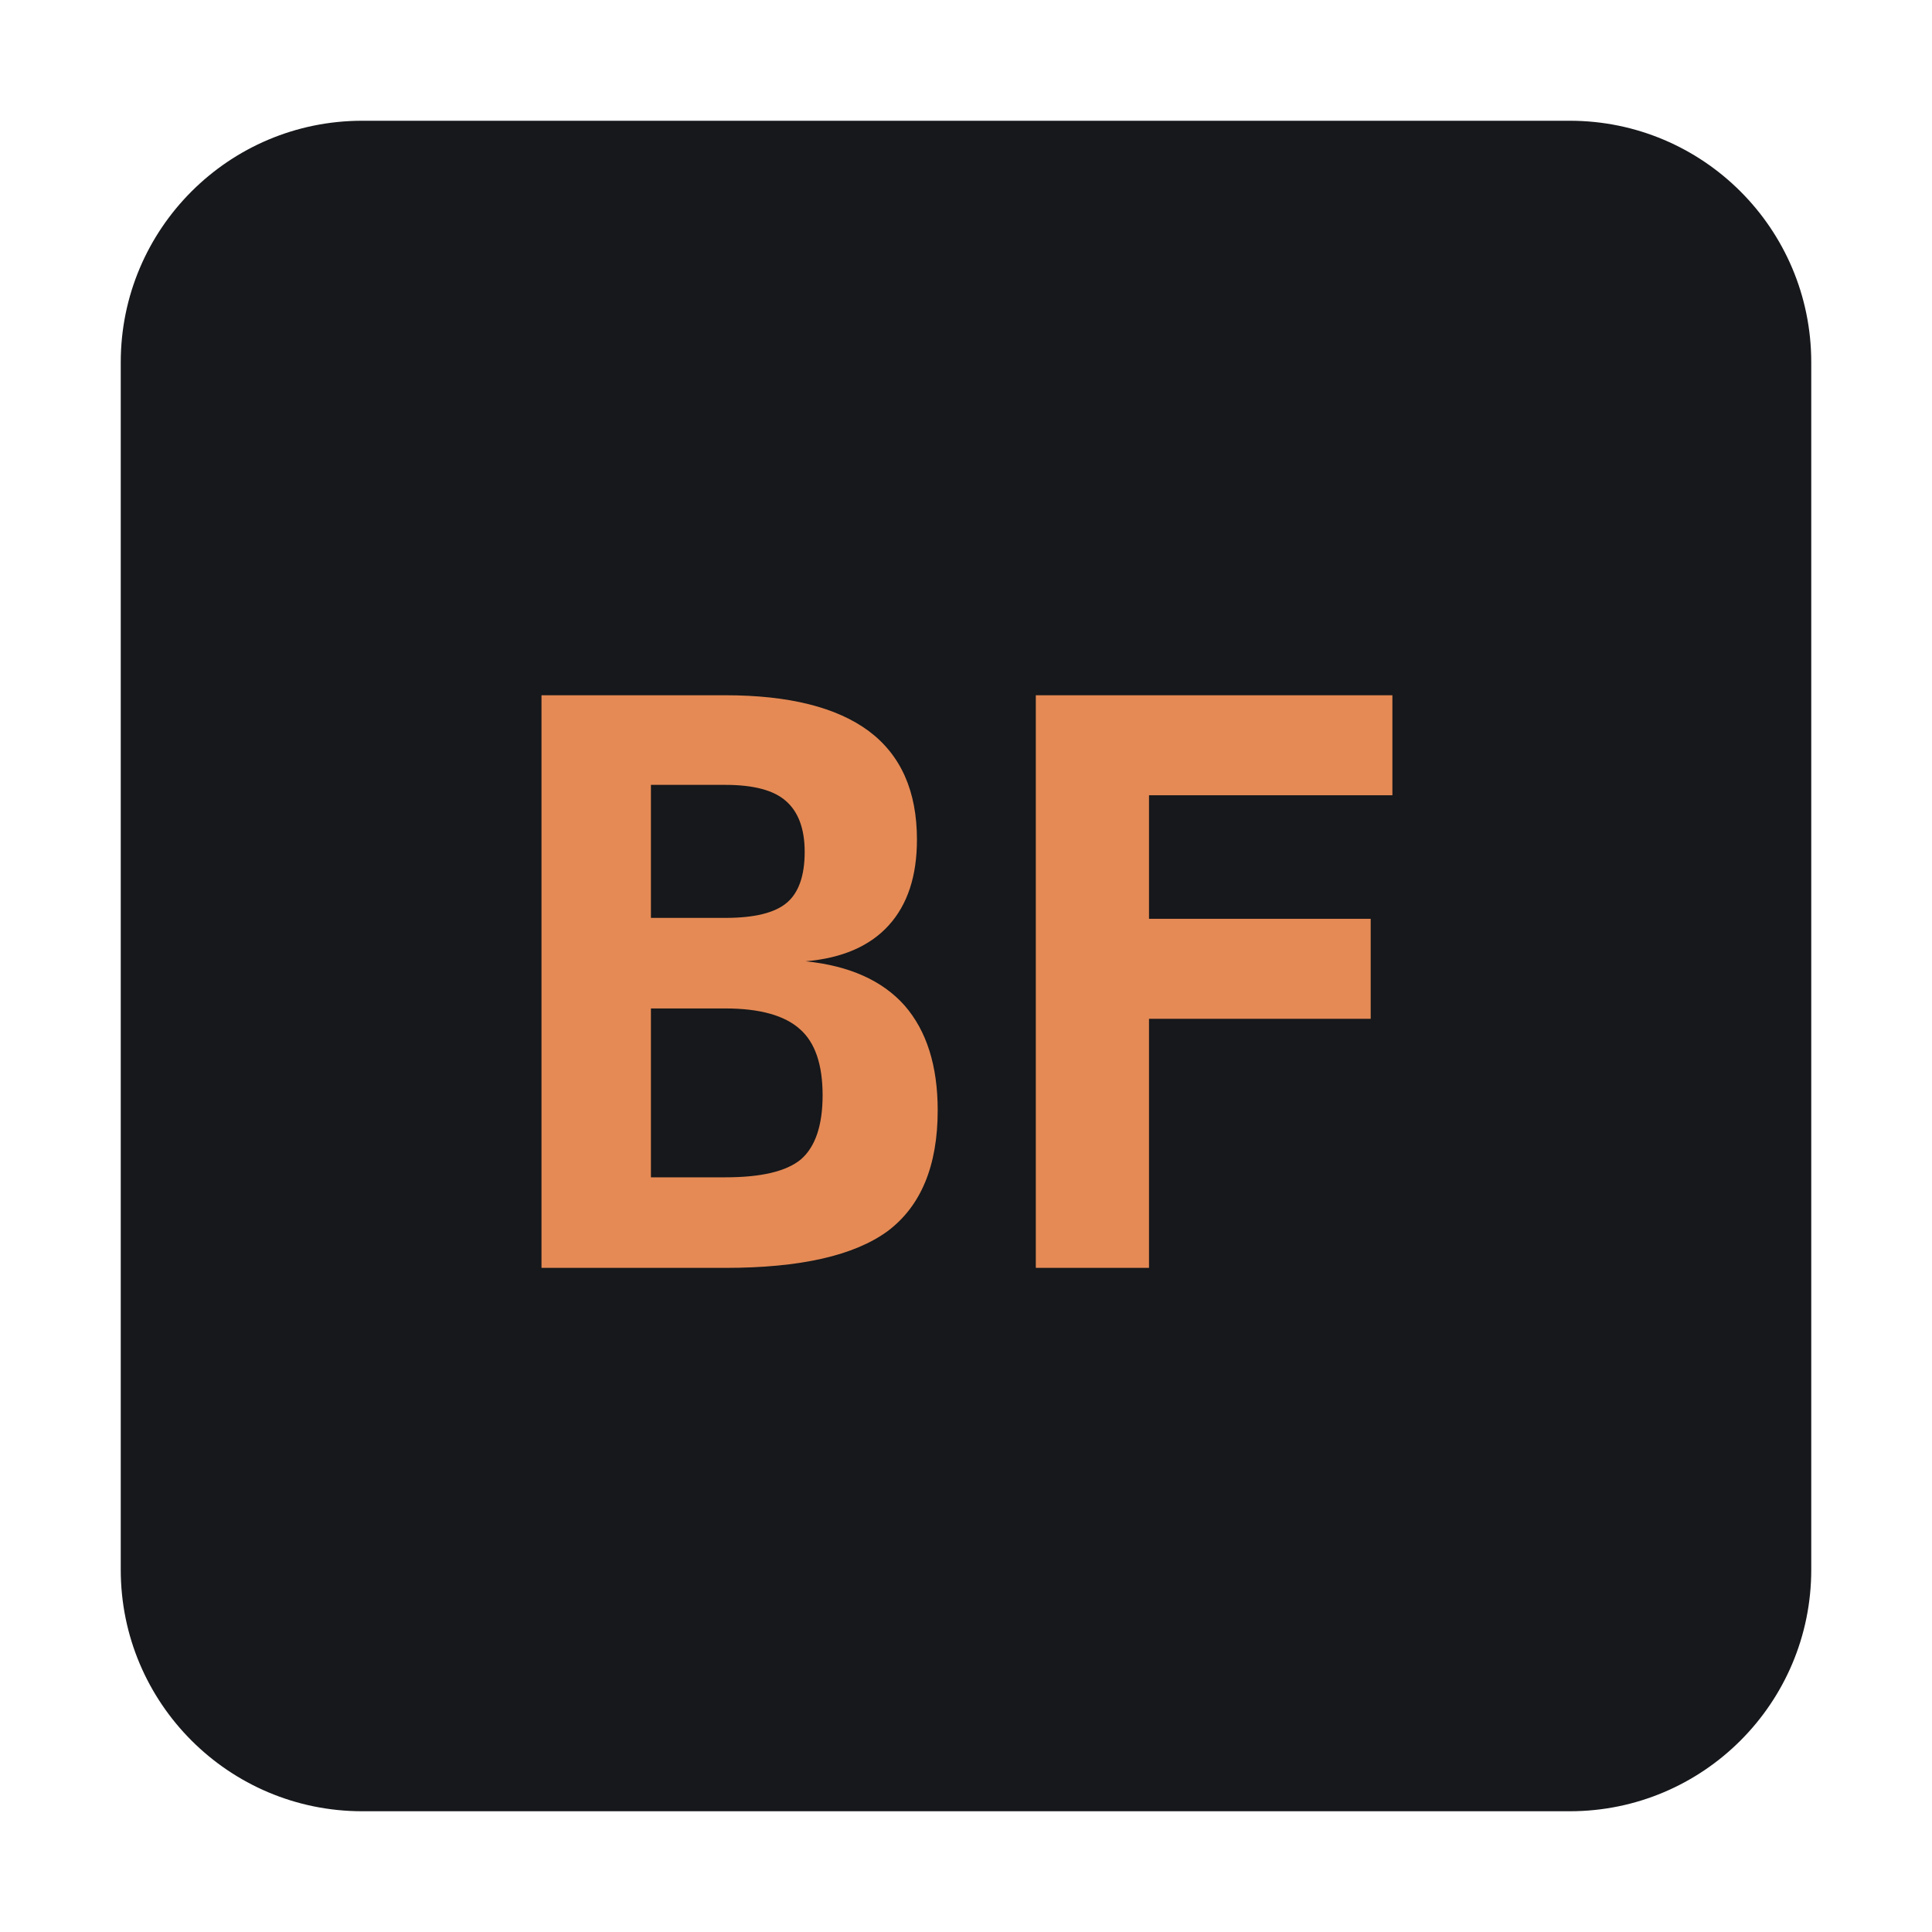
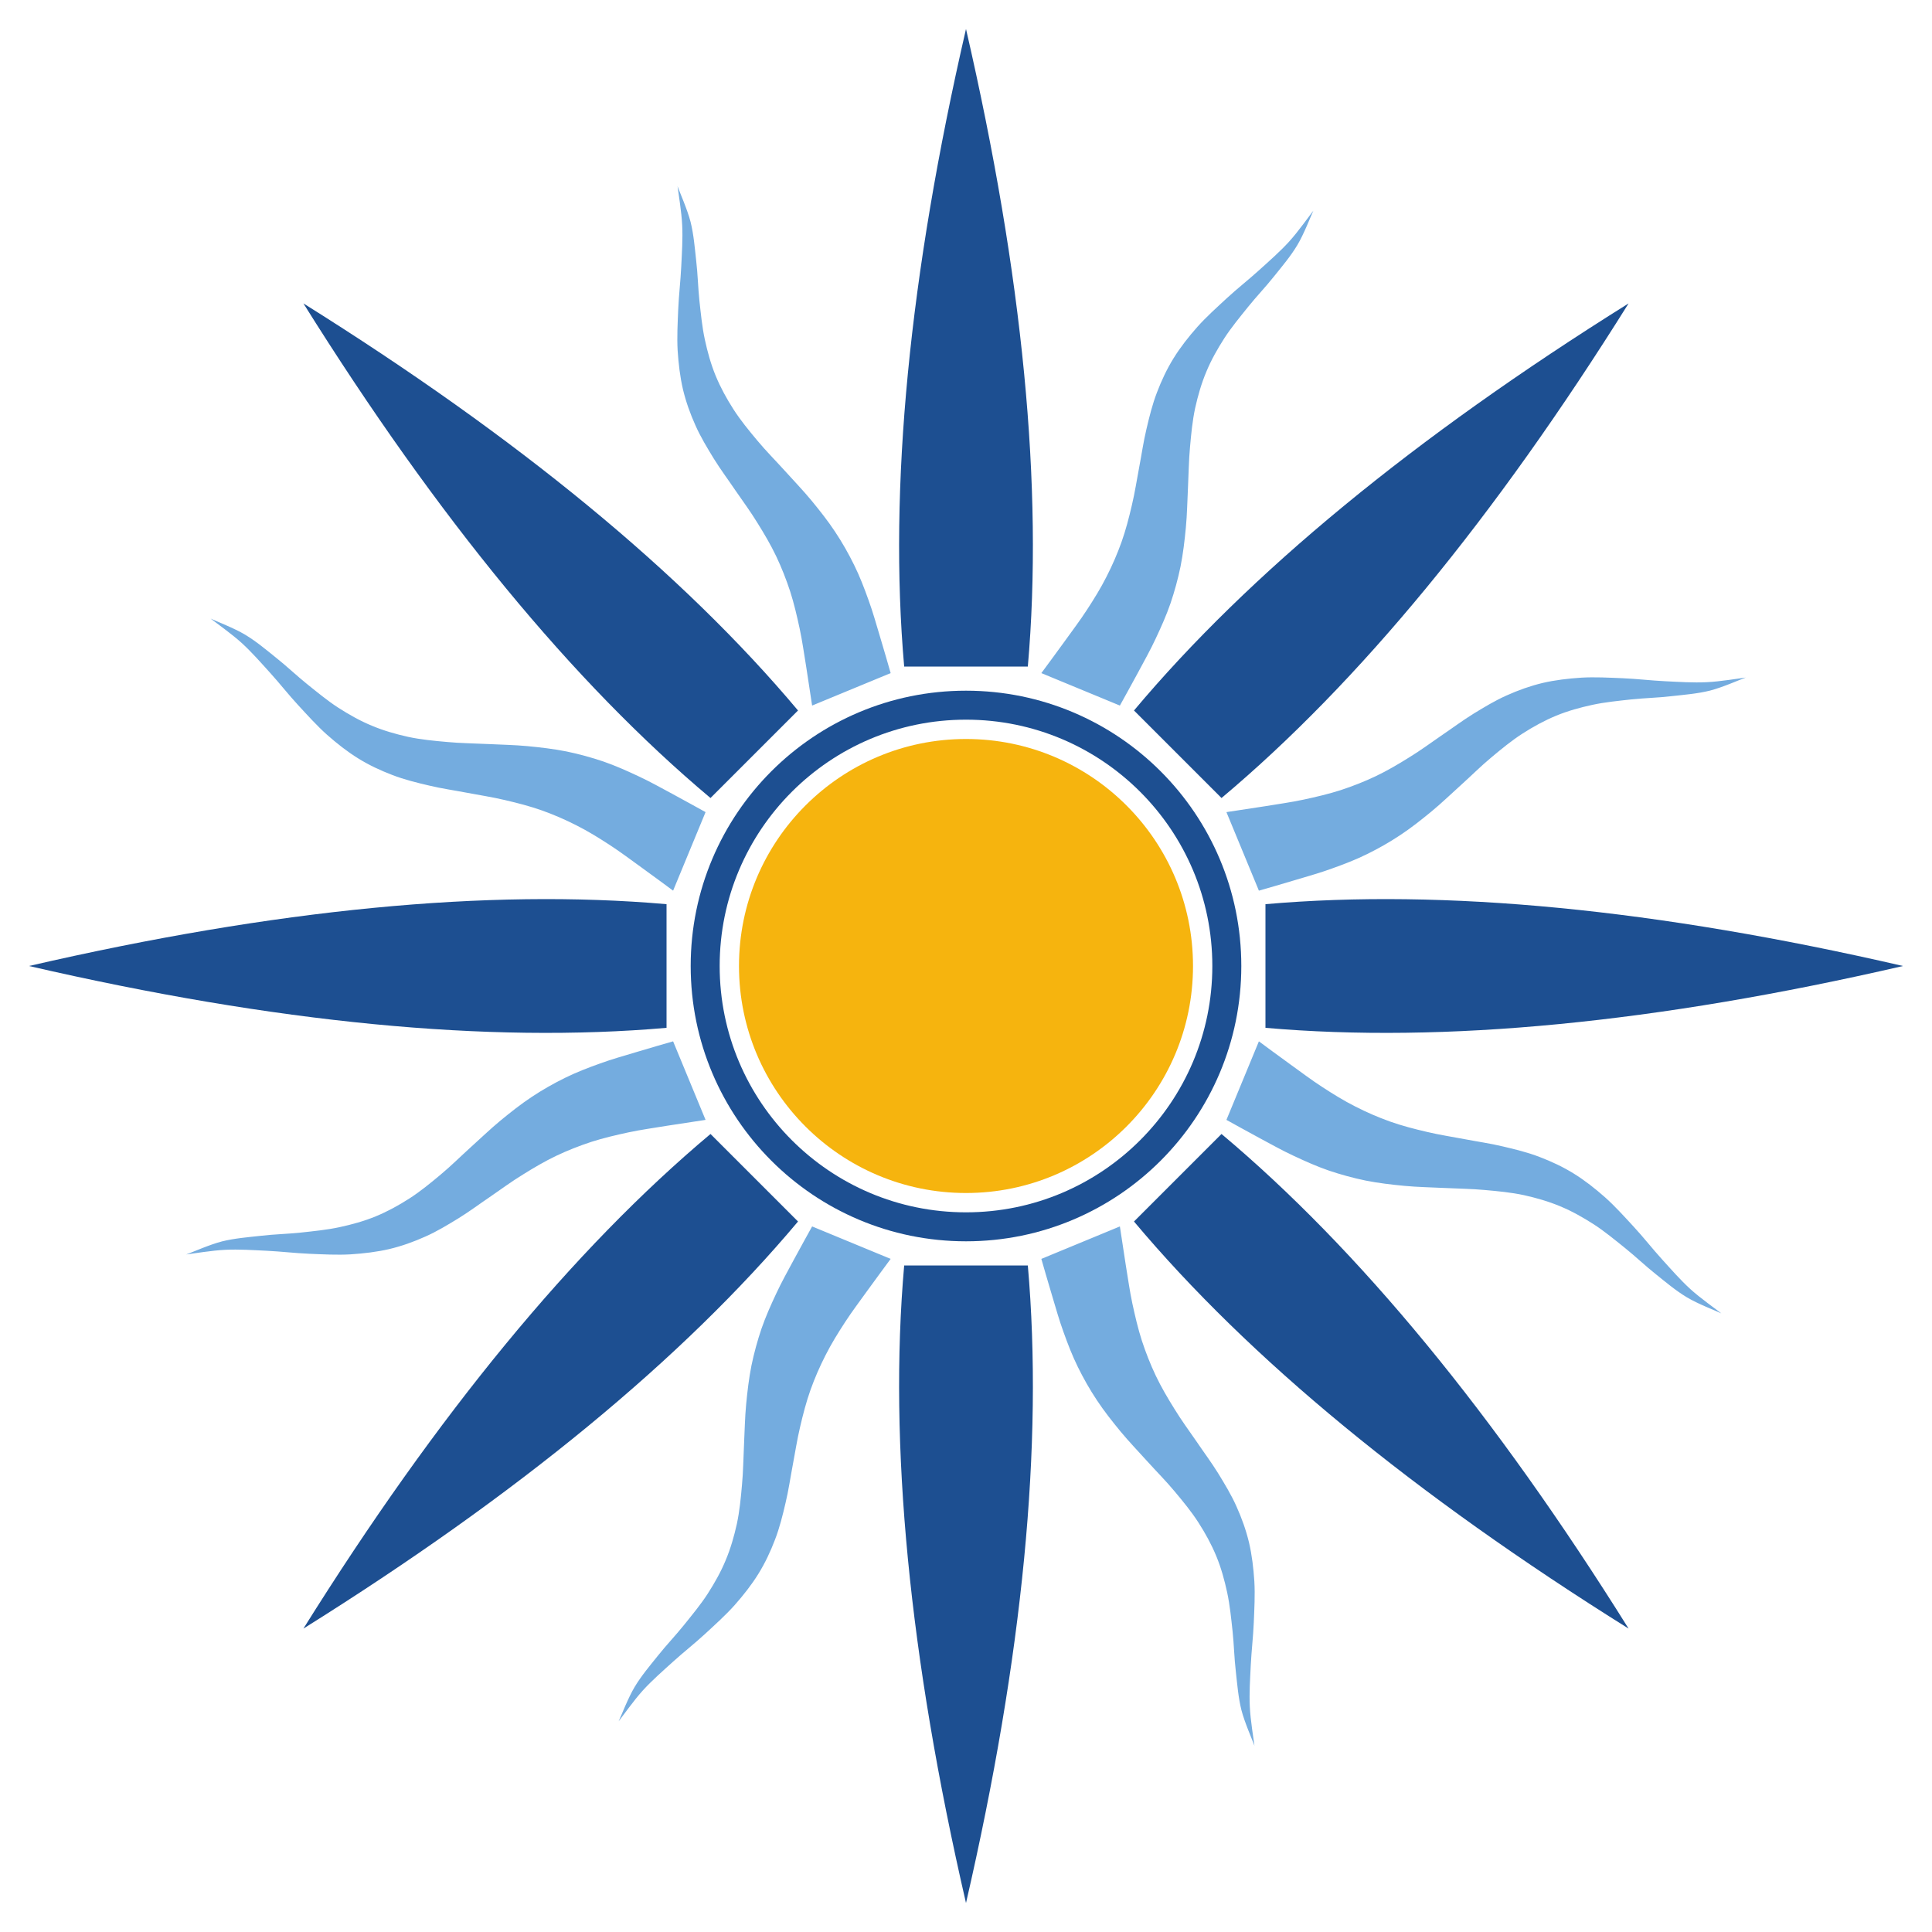
- <svg xmlns="http://www.w3.org/2000/svg" viewBox="0 0 32 32">
-   <rect x="2" y="2" width="28" height="28" rx="4" fill="#16181b" />
-   <text x="16" y="21" text-anchor="middle" font-family="ui-monospace, monospace" font-size="13" font-weight="600" fill="#e58a55">BF</text>
+ <svg xmlns="http://www.w3.org/2000/svg" viewBox="-100 -100 200 200" role="img" aria-label="Fiori">
+   <style>.r{fill:#1d4f91}.o{fill:#74acdf}.a{stroke:#1d4f91}.d{fill:#f6b40e}@media (prefers-color-scheme:dark){.r{fill:#e2001a}.o{fill:#f3efea}.a{stroke:#f3efea}.d{fill:#e2001a}}</style>
+   <path class="o" d="M7.8 -30.32C8.2 -30.87 9.41 -32.49 10.19 -33.58C10.98 -34.68 11.8 -35.76 12.52 -36.87C13.25 -37.99 13.95 -39.12 14.54 -40.29C15.14 -41.46 15.66 -42.66 16.1 -43.89C16.54 -45.13 16.87 -46.41 17.17 -47.7C17.48 -48.99 17.68 -50.33 17.93 -51.64C18.18 -52.95 18.37 -54.29 18.68 -55.58C18.98 -56.87 19.3 -58.16 19.77 -59.38C20.24 -60.61 20.79 -61.79 21.49 -62.92C22.19 -64.05 23.03 -65.12 23.95 -66.16C24.87 -67.19 25.95 -68.16 27.01 -69.14C28.07 -70.12 29.26 -71.05 30.33 -72.02C31.4 -72.99 32.5 -73.95 33.44 -74.98C34.38 -76.01 35.54 -77.66 35.96 -78.19L35.96 -78.19C35.68 -77.6 34.98 -75.76 34.3 -74.63C33.62 -73.49 32.73 -72.44 31.88 -71.38C31.03 -70.31 30.06 -69.3 29.2 -68.23C28.35 -67.17 27.47 -66.11 26.75 -65C26.03 -63.88 25.38 -62.73 24.88 -61.52C24.37 -60.31 24.01 -59.05 23.72 -57.75C23.44 -56.44 23.31 -55.08 23.19 -53.72C23.06 -52.35 23.05 -50.94 22.98 -49.55C22.91 -48.16 22.89 -46.75 22.76 -45.39C22.63 -44.02 22.47 -42.67 22.21 -41.36C21.94 -40.06 21.59 -38.78 21.17 -37.54C20.74 -36.3 20.21 -35.11 19.65 -33.92C19.1 -32.73 18.45 -31.58 17.83 -30.42C17.21 -29.26 16.24 -27.53 15.93 -26.96ZM26.96 -15.93C27.62 -16.03 29.63 -16.33 30.96 -16.54C32.28 -16.76 33.62 -16.94 34.93 -17.22C36.23 -17.5 37.52 -17.8 38.77 -18.2C40.02 -18.61 41.24 -19.09 42.42 -19.65C43.61 -20.22 44.75 -20.89 45.87 -21.59C47 -22.28 48.09 -23.08 49.19 -23.84C50.3 -24.59 51.38 -25.4 52.51 -26.1C53.64 -26.79 54.77 -27.48 55.97 -28.01C57.17 -28.55 58.4 -28.99 59.69 -29.3C60.98 -29.6 62.33 -29.76 63.71 -29.85C65.1 -29.93 66.55 -29.85 67.99 -29.79C69.43 -29.73 70.92 -29.55 72.37 -29.48C73.82 -29.41 75.27 -29.31 76.67 -29.38C78.06 -29.44 80.04 -29.78 80.72 -29.86L80.72 -29.86C80.1 -29.64 78.31 -28.84 77.02 -28.51C75.74 -28.19 74.37 -28.08 73.01 -27.93C71.66 -27.77 70.25 -27.74 68.9 -27.6C67.54 -27.45 66.18 -27.32 64.87 -27.04C63.57 -26.76 62.3 -26.41 61.09 -25.91C59.88 -25.41 58.73 -24.78 57.61 -24.06C56.49 -23.34 55.43 -22.47 54.38 -21.59C53.32 -20.71 52.32 -19.71 51.29 -18.78C50.26 -17.85 49.24 -16.87 48.19 -16C47.13 -15.13 46.06 -14.28 44.95 -13.55C43.84 -12.81 42.69 -12.16 41.51 -11.58C40.34 -11 39.11 -10.53 37.88 -10.09C36.65 -9.64 35.38 -9.29 34.12 -8.91C32.86 -8.53 30.96 -7.98 30.32 -7.8ZM30.32 7.8C30.87 8.2 32.49 9.41 33.58 10.19C34.68 10.98 35.76 11.8 36.87 12.52C37.99 13.25 39.12 13.95 40.29 14.54C41.46 15.14 42.66 15.66 43.89 16.1C45.13 16.54 46.41 16.87 47.7 17.17C48.99 17.48 50.33 17.68 51.64 17.93C52.95 18.18 54.29 18.37 55.58 18.68C56.87 18.98 58.16 19.3 59.38 19.77C60.61 20.24 61.79 20.79 62.92 21.49C64.05 22.19 65.12 23.03 66.16 23.95C67.19 24.87 68.16 25.95 69.14 27.01C70.12 28.07 71.05 29.26 72.02 30.33C72.99 31.4 73.95 32.5 74.98 33.44C76.01 34.38 77.66 35.54 78.19 35.96L78.19 35.96C77.6 35.68 75.76 34.98 74.63 34.3C73.49 33.62 72.44 32.73 71.38 31.88C70.31 31.03 69.3 30.06 68.23 29.2C67.17 28.35 66.11 27.47 65 26.75C63.88 26.03 62.73 25.38 61.52 24.88C60.31 24.37 59.05 24.01 57.75 23.72C56.44 23.44 55.08 23.31 53.72 23.19C52.35 23.06 50.94 23.05 49.55 22.98C48.16 22.91 46.75 22.89 45.39 22.76C44.02 22.63 42.67 22.47 41.36 22.21C40.06 21.94 38.78 21.59 37.54 21.17C36.3 20.74 35.11 20.21 33.92 19.65C32.73 19.1 31.58 18.45 30.42 17.83C29.26 17.21 27.53 16.24 26.96 15.93ZM15.93 26.96C16.03 27.62 16.33 29.63 16.54 30.96C16.76 32.28 16.94 33.62 17.22 34.93C17.5 36.23 17.8 37.52 18.2 38.77C18.61 40.02 19.09 41.24 19.65 42.42C20.22 43.61 20.89 44.75 21.59 45.87C22.28 47 23.08 48.09 23.84 49.19C24.59 50.3 25.4 51.38 26.1 52.51C26.79 53.64 27.48 54.77 28.01 55.97C28.55 57.17 28.99 58.4 29.3 59.69C29.6 60.98 29.76 62.33 29.85 63.71C29.93 65.1 29.85 66.55 29.79 67.99C29.73 69.43 29.55 70.92 29.48 72.37C29.41 73.82 29.31 75.27 29.38 76.67C29.44 78.06 29.78 80.04 29.86 80.72L29.86 80.72C29.64 80.1 28.84 78.31 28.51 77.02C28.19 75.74 28.08 74.37 27.93 73.01C27.77 71.66 27.74 70.25 27.6 68.9C27.45 67.54 27.32 66.18 27.04 64.87C26.76 63.57 26.41 62.3 25.91 61.09C25.41 59.88 24.78 58.73 24.06 57.61C23.34 56.49 22.47 55.43 21.59 54.38C20.71 53.32 19.71 52.32 18.78 51.29C17.85 50.26 16.87 49.24 16 48.19C15.13 47.13 14.28 46.06 13.55 44.95C12.81 43.84 12.16 42.69 11.58 41.51C11 40.34 10.53 39.11 10.09 37.88C9.64 36.65 9.29 35.38 8.91 34.12C8.53 32.86 7.98 30.96 7.8 30.32ZM-7.8 30.32C-8.2 30.87 -9.41 32.49 -10.19 33.58C-10.98 34.68 -11.8 35.76 -12.52 36.87C-13.25 37.99 -13.95 39.12 -14.54 40.29C-15.14 41.46 -15.66 42.66 -16.1 43.89C-16.54 45.13 -16.87 46.41 -17.17 47.7C-17.48 48.99 -17.68 50.33 -17.93 51.64C-18.18 52.95 -18.37 54.29 -18.68 55.58C-18.98 56.87 -19.3 58.16 -19.77 59.38C-20.24 60.61 -20.79 61.79 -21.49 62.92C-22.19 64.05 -23.03 65.12 -23.95 66.16C-24.87 67.19 -25.95 68.16 -27.01 69.14C-28.07 70.12 -29.26 71.05 -30.33 72.02C-31.4 72.99 -32.5 73.95 -33.44 74.98C-34.38 76.01 -35.54 77.66 -35.96 78.19L-35.96 78.19C-35.68 77.6 -34.98 75.76 -34.3 74.63C-33.62 73.49 -32.73 72.44 -31.88 71.38C-31.03 70.31 -30.06 69.3 -29.2 68.23C-28.35 67.17 -27.47 66.11 -26.75 65C-26.03 63.88 -25.38 62.73 -24.88 61.52C-24.37 60.31 -24.01 59.05 -23.72 57.75C-23.44 56.44 -23.31 55.08 -23.19 53.72C-23.06 52.35 -23.05 50.94 -22.98 49.55C-22.91 48.16 -22.89 46.75 -22.76 45.39C-22.63 44.02 -22.47 42.67 -22.21 41.36C-21.94 40.06 -21.59 38.78 -21.17 37.54C-20.74 36.3 -20.21 35.11 -19.65 33.92C-19.1 32.73 -18.45 31.58 -17.83 30.42C-17.21 29.26 -16.24 27.53 -15.93 26.96ZM-26.96 15.93C-27.62 16.03 -29.63 16.33 -30.96 16.54C-32.28 16.76 -33.62 16.94 -34.93 17.22C-36.23 17.5 -37.52 17.8 -38.77 18.2C-40.02 18.61 -41.24 19.09 -42.42 19.65C-43.61 20.22 -44.75 20.89 -45.87 21.59C-47 22.28 -48.09 23.08 -49.19 23.84C-50.3 24.59 -51.38 25.4 -52.51 26.1C-53.64 26.79 -54.77 27.48 -55.97 28.01C-57.17 28.55 -58.4 28.99 -59.69 29.3C-60.98 29.6 -62.33 29.76 -63.71 29.85C-65.1 29.93 -66.55 29.85 -67.99 29.79C-69.43 29.73 -70.92 29.55 -72.37 29.48C-73.82 29.41 -75.27 29.31 -76.67 29.38C-78.06 29.44 -80.04 29.78 -80.72 29.86L-80.72 29.86C-80.1 29.64 -78.31 28.84 -77.02 28.51C-75.74 28.19 -74.37 28.08 -73.01 27.93C-71.66 27.77 -70.25 27.74 -68.9 27.6C-67.54 27.45 -66.18 27.32 -64.87 27.04C-63.57 26.76 -62.3 26.41 -61.09 25.91C-59.88 25.41 -58.73 24.78 -57.61 24.06C-56.49 23.34 -55.43 22.47 -54.38 21.59C-53.32 20.71 -52.32 19.71 -51.29 18.78C-50.26 17.85 -49.24 16.87 -48.19 16C-47.13 15.13 -46.06 14.28 -44.95 13.55C-43.84 12.81 -42.69 12.16 -41.51 11.58C-40.34 11 -39.11 10.53 -37.88 10.09C-36.65 9.64 -35.38 9.29 -34.12 8.91C-32.86 8.53 -30.96 7.98 -30.32 7.8ZM-30.32 -7.8C-30.87 -8.2 -32.49 -9.41 -33.58 -10.19C-34.68 -10.98 -35.76 -11.8 -36.87 -12.52C-37.99 -13.25 -39.12 -13.95 -40.29 -14.54C-41.46 -15.14 -42.66 -15.66 -43.89 -16.1C-45.13 -16.54 -46.41 -16.87 -47.7 -17.17C-48.99 -17.48 -50.33 -17.68 -51.64 -17.93C-52.95 -18.18 -54.29 -18.37 -55.58 -18.68C-56.87 -18.98 -58.16 -19.3 -59.38 -19.77C-60.61 -20.24 -61.79 -20.79 -62.92 -21.49C-64.05 -22.19 -65.12 -23.03 -66.16 -23.95C-67.19 -24.87 -68.16 -25.95 -69.14 -27.01C-70.12 -28.07 -71.05 -29.26 -72.02 -30.33C-72.99 -31.4 -73.95 -32.5 -74.98 -33.44C-76.01 -34.38 -77.66 -35.54 -78.19 -35.96L-78.19 -35.96C-77.6 -35.68 -75.76 -34.98 -74.63 -34.3C-73.49 -33.62 -72.44 -32.73 -71.38 -31.88C-70.31 -31.03 -69.3 -30.06 -68.23 -29.2C-67.17 -28.35 -66.11 -27.47 -65 -26.75C-63.88 -26.03 -62.73 -25.38 -61.52 -24.88C-60.31 -24.37 -59.05 -24.01 -57.75 -23.72C-56.44 -23.44 -55.08 -23.31 -53.72 -23.19C-52.35 -23.06 -50.94 -23.05 -49.55 -22.98C-48.16 -22.91 -46.75 -22.89 -45.39 -22.76C-44.02 -22.63 -42.67 -22.47 -41.36 -22.21C-40.06 -21.94 -38.78 -21.59 -37.54 -21.17C-36.3 -20.74 -35.11 -20.21 -33.92 -19.65C-32.73 -19.1 -31.58 -18.45 -30.42 -17.83C-29.26 -17.21 -27.53 -16.24 -26.96 -15.93ZM-15.93 -26.96C-16.03 -27.62 -16.33 -29.63 -16.54 -30.96C-16.76 -32.28 -16.94 -33.62 -17.22 -34.93C-17.5 -36.23 -17.8 -37.52 -18.2 -38.77C-18.61 -40.02 -19.09 -41.24 -19.65 -42.42C-20.22 -43.61 -20.89 -44.75 -21.59 -45.87C-22.28 -47 -23.08 -48.09 -23.84 -49.19C-24.59 -50.3 -25.4 -51.38 -26.1 -52.51C-26.79 -53.64 -27.48 -54.77 -28.01 -55.97C-28.55 -57.17 -28.99 -58.4 -29.3 -59.69C-29.6 -60.98 -29.76 -62.33 -29.85 -63.71C-29.93 -65.1 -29.85 -66.55 -29.79 -67.99C-29.73 -69.43 -29.55 -70.92 -29.48 -72.37C-29.41 -73.82 -29.31 -75.27 -29.38 -76.67C-29.44 -78.06 -29.78 -80.04 -29.86 -80.72L-29.86 -80.72C-29.64 -80.1 -28.84 -78.31 -28.51 -77.02C-28.19 -75.74 -28.08 -74.37 -27.93 -73.01C-27.77 -71.66 -27.74 -70.25 -27.6 -68.9C-27.45 -67.54 -27.32 -66.18 -27.04 -64.87C-26.76 -63.57 -26.41 -62.3 -25.91 -61.09C-25.41 -59.88 -24.78 -58.73 -24.06 -57.61C-23.34 -56.49 -22.47 -55.43 -21.59 -54.38C-20.71 -53.32 -19.71 -52.32 -18.78 -51.29C-17.85 -50.26 -16.87 -49.24 -16 -48.19C-15.13 -47.13 -14.28 -46.06 -13.55 -44.95C-12.81 -43.84 -12.16 -42.69 -11.58 -41.51C-11 -40.34 -10.53 -39.11 -10.09 -37.88C-9.64 -36.65 -9.29 -35.38 -8.91 -34.12C-8.53 -32.86 -7.98 -30.96 -7.8 -30.32Z" />
+   <path class="r" d="M-6.4 -31Q-8.83 -58.72 0 -97Q8.83 -58.72 6.4 -31ZM17.39 -26.45Q35.28 -47.77 68.59 -68.59Q47.77 -35.28 26.45 -17.39ZM31 -6.4Q58.72 -8.83 97 0Q58.72 8.83 31 6.4ZM26.45 17.39Q47.77 35.28 68.59 68.59Q35.28 47.77 17.39 26.45ZM6.4 31Q8.83 58.72 0 97Q-8.83 58.72 -6.4 31ZM-17.39 26.45Q-35.28 47.77 -68.59 68.59Q-47.77 35.28 -26.45 17.39ZM-31 6.4Q-58.72 8.83 -97 0Q-58.72 -8.83 -31 -6.4ZM-26.45 -17.39Q-47.77 -35.28 -68.59 -68.59Q-35.28 -47.77 -17.39 -26.45Z" />
+   <circle class="a" r="27.0" fill="none" stroke-width="3" />
+   <circle class="d" r="23.5" />
</svg>
